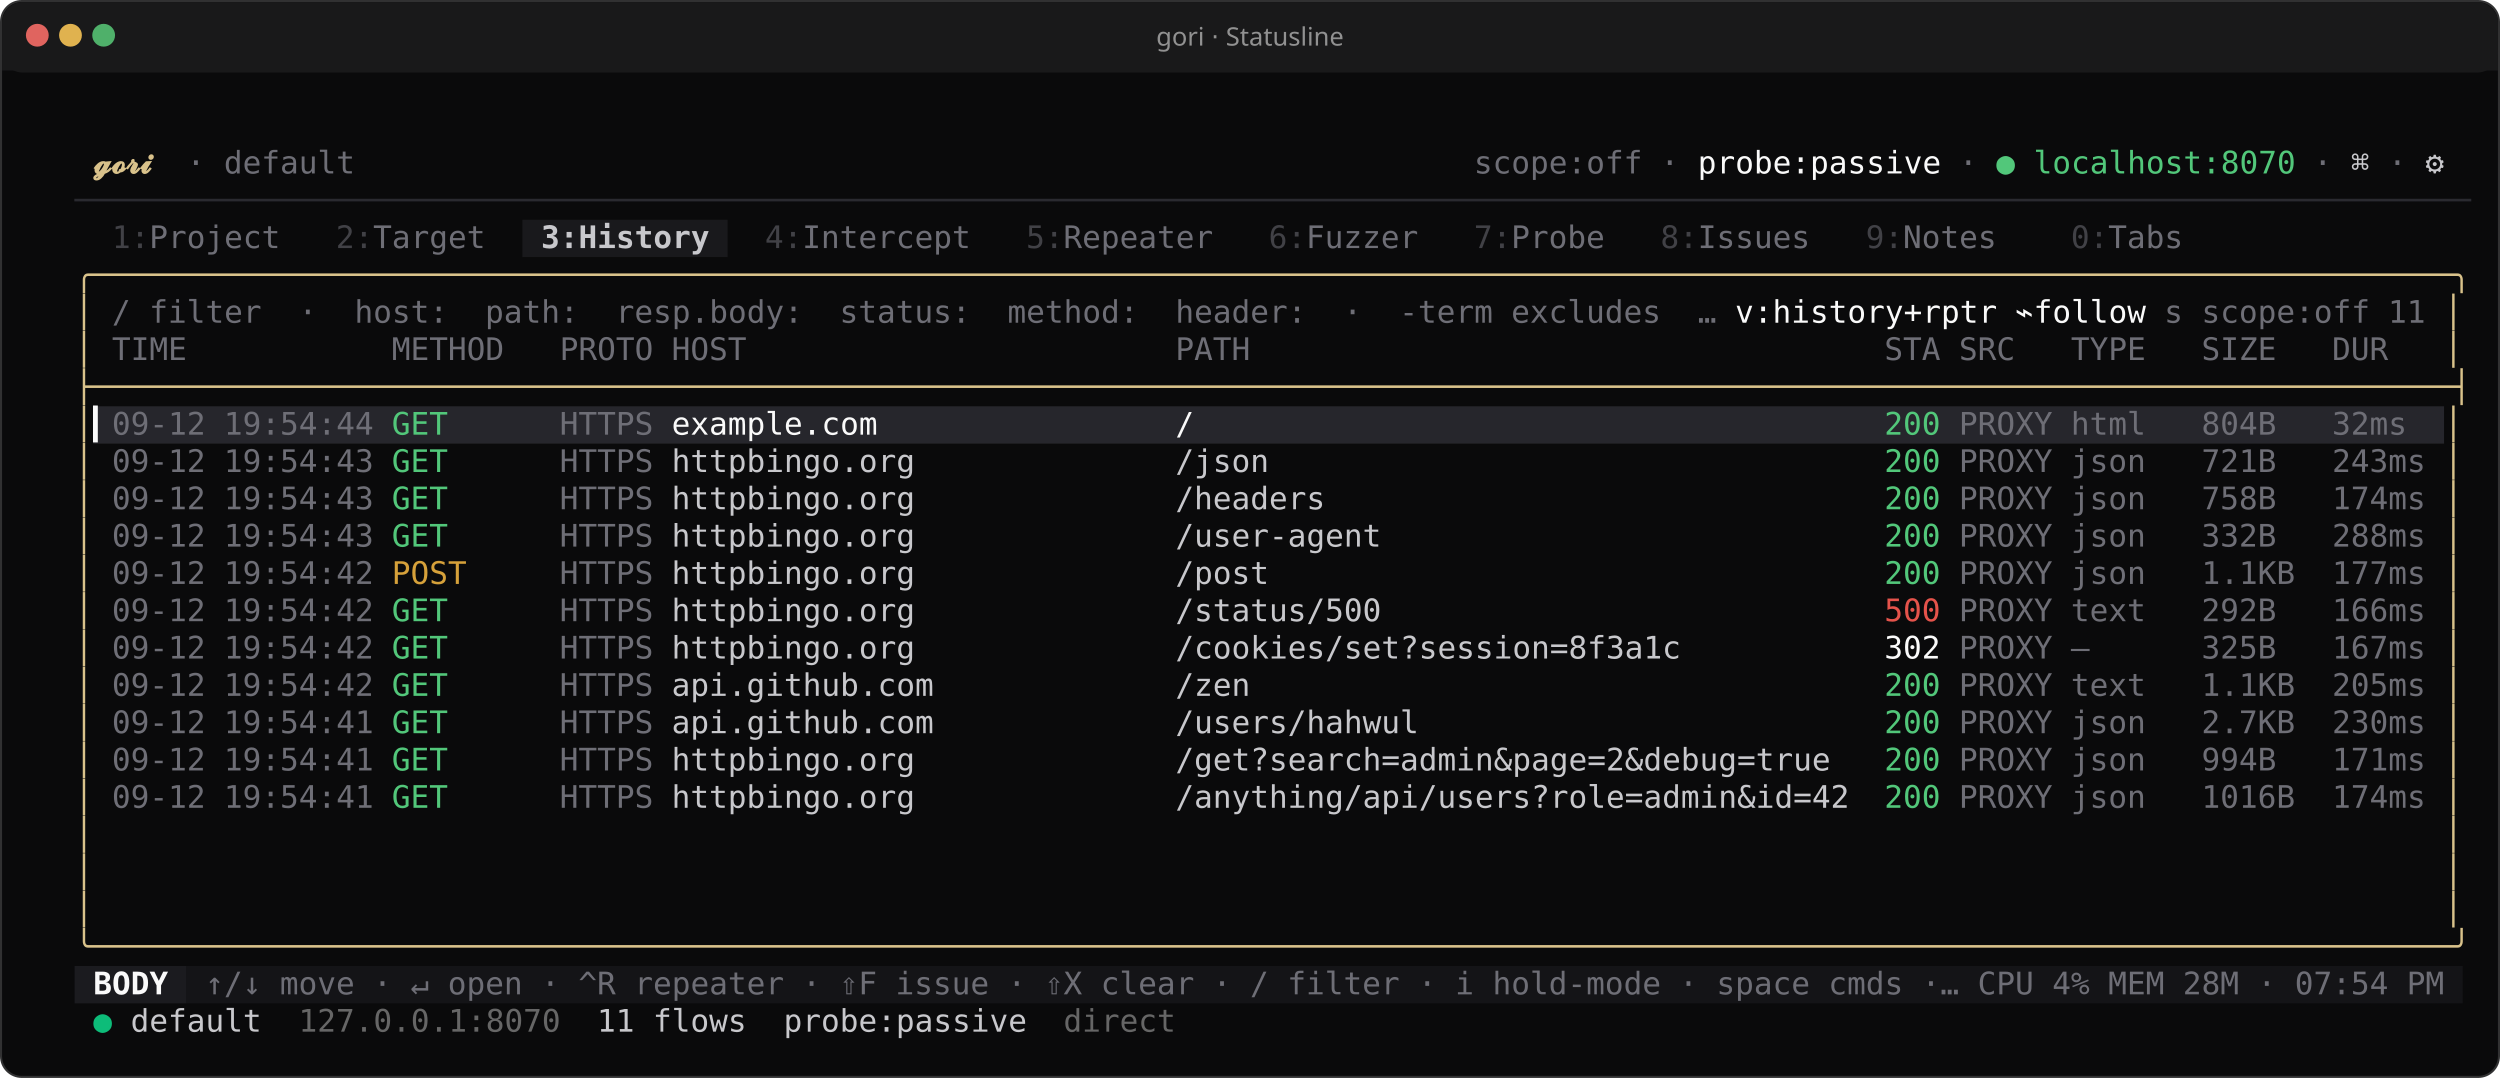
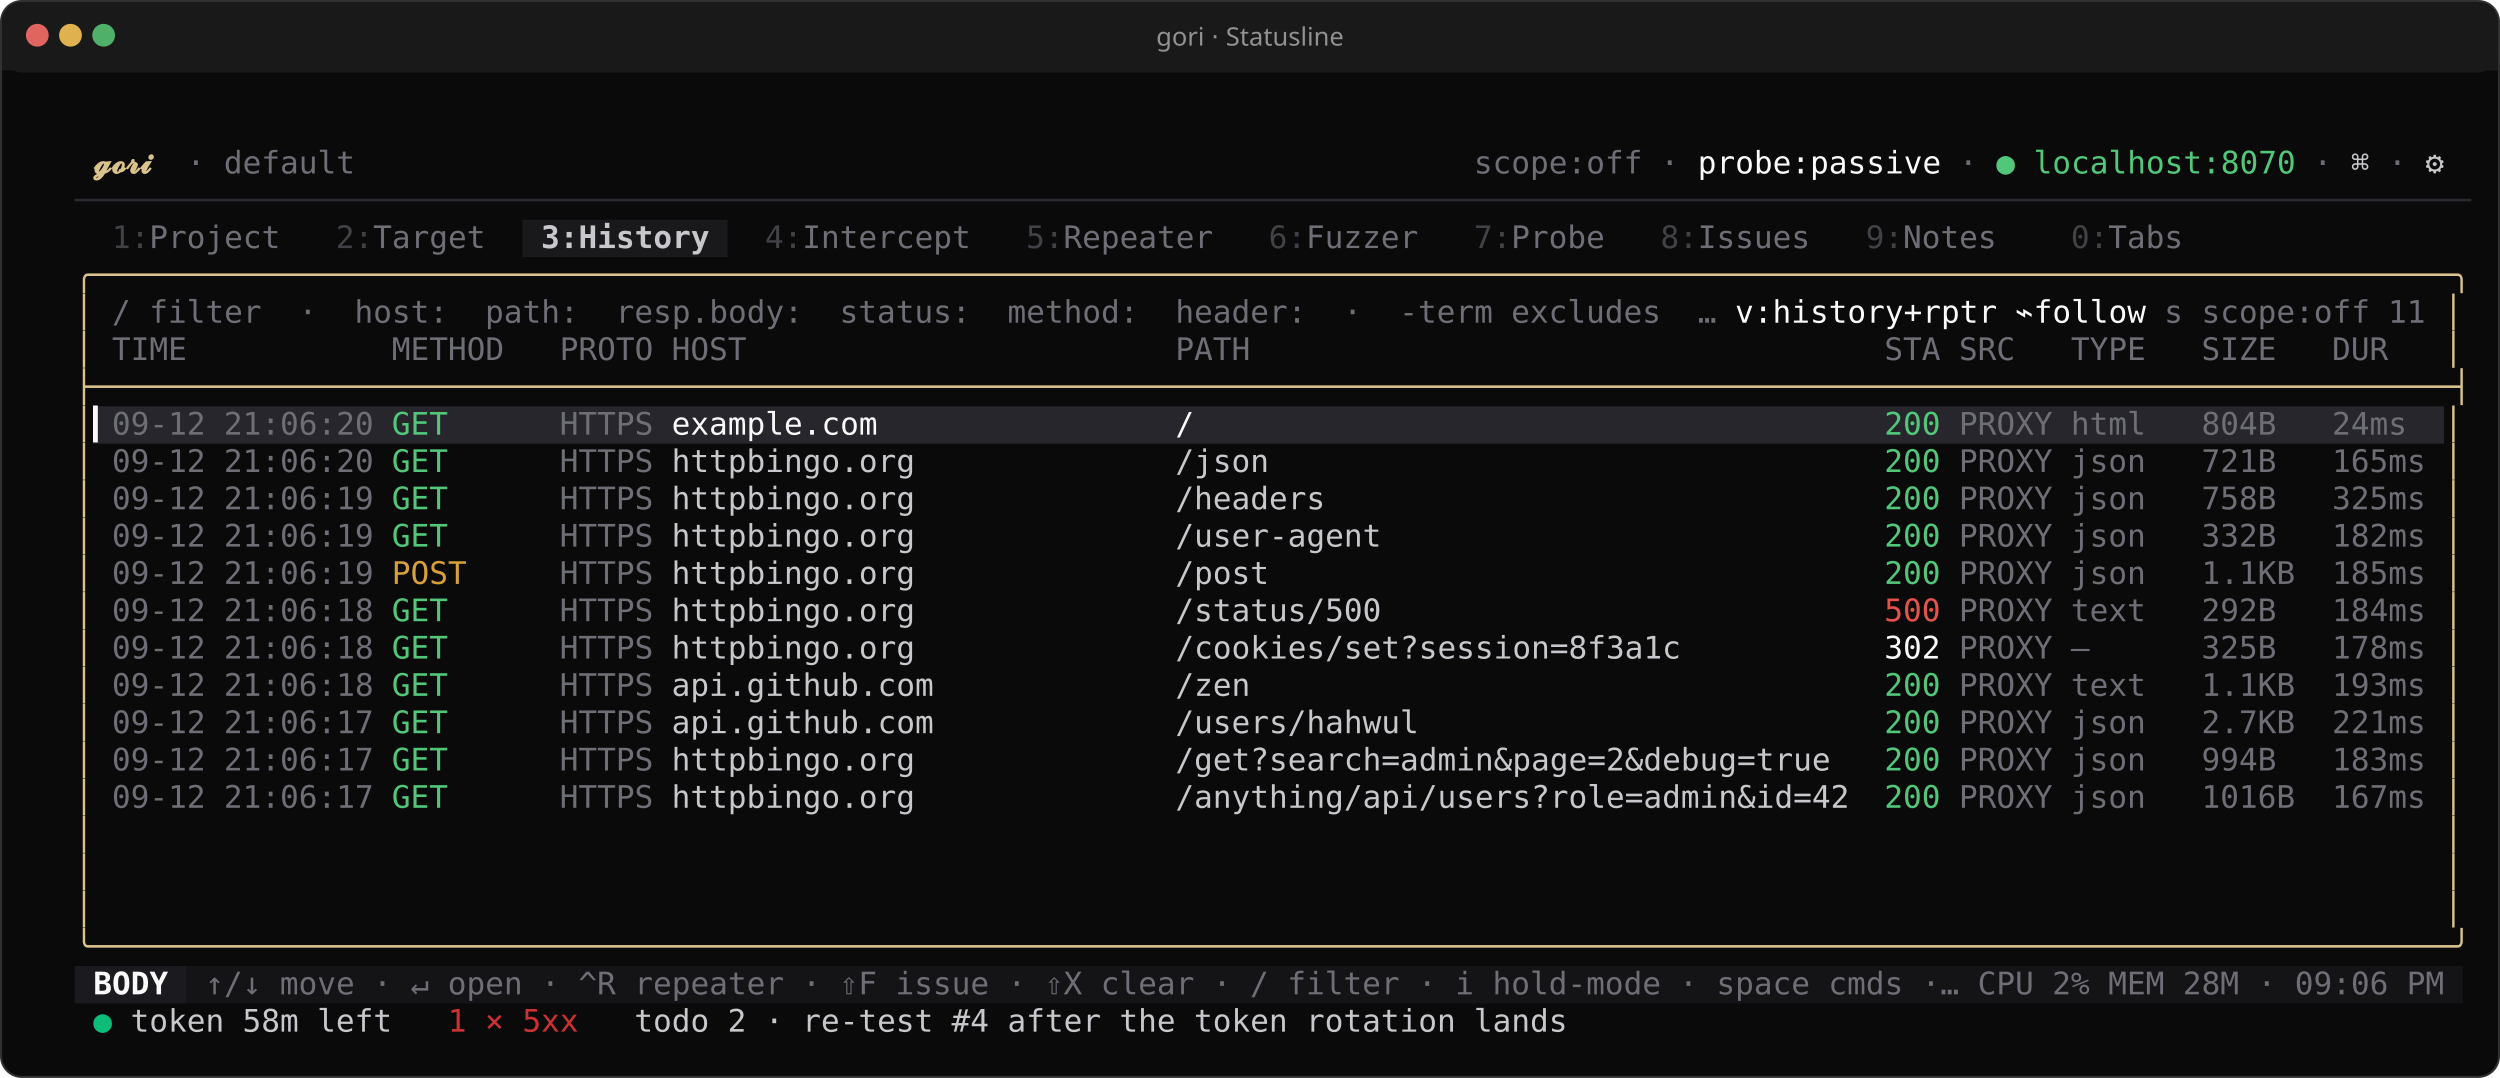
<svg xmlns="http://www.w3.org/2000/svg" width="1206" height="520" viewBox="0 0 1206.0 520.0" font-family="ui-monospace,'SF Mono','JetBrains Mono',Menlo,Consolas,monospace" font-size="15.0px" role="img" aria-label="gori · Statusline">
  <rect x="0.5" y="0.5" width="1205.0" height="519.0" rx="10" ry="10" fill="#0a0a0b" stroke="#313132" stroke-width="1" />
  <rect x="1" y="1" width="1204.0" height="34.0" rx="10" ry="10" fill="#19191a" />
  <rect x="1" y="24.0" width="1204.0" height="10" fill="#19191a" />
  <circle cx="18.0" cy="17.0" r="5.5" fill="#e0645f" />
  <circle cx="34.0" cy="17.0" r="5.5" fill="#e0b24f" />
  <circle cx="50.0" cy="17.0" r="5.5" fill="#4fb06a" />
  <text x="603.0" y="22.0" text-anchor="middle" fill="#919191" font-family="'Apple Symbols','Segoe UI Symbol','Cambria Math','STIX Two Math','Noto Sans Math','DejaVu Sans',ui-monospace,'SF Mono','JetBrains Mono',Menlo,Consolas,monospace" font-size="12.3px">gori · Statusline</text>
  <rect x="252.00" y="106.00" width="99.00" height="18.00" fill="#19191c" />
  <rect x="45.00" y="196.00" width="1134.00" height="18.00" fill="#26262c" />
  <rect x="36.00" y="466.00" width="54.00" height="18.00" fill="#1b1b1f" />
  <rect x="90.00" y="466.00" width="1098.00" height="18.00" fill="#141417" />
  <text x="45.00" y="83.68" textLength="36.00" lengthAdjust="spacingAndGlyphs" fill="#d9c28b" font-weight="700" xml:space="preserve">𝓰𝓸𝓻𝓲</text>
  <text x="90.00" y="83.68" textLength="9.00" lengthAdjust="spacingAndGlyphs" fill="#6e6e76" xml:space="preserve">·</text>
  <text x="108.00" y="83.68" textLength="63.00" lengthAdjust="spacingAndGlyphs" fill="#6e6e76" xml:space="preserve">default</text>
  <text x="711.00" y="83.68" textLength="81.00" lengthAdjust="spacingAndGlyphs" fill="#6e6e76" xml:space="preserve">scope:off</text>
  <text x="801.00" y="83.68" textLength="9.00" lengthAdjust="spacingAndGlyphs" fill="#6e6e76" xml:space="preserve">·</text>
  <text x="819.00" y="83.68" textLength="117.00" lengthAdjust="spacingAndGlyphs" fill="#fafafa" xml:space="preserve">probe:passive</text>
  <text x="945.00" y="83.68" textLength="9.00" lengthAdjust="spacingAndGlyphs" fill="#6e6e76" xml:space="preserve">·</text>
  <text x="963.00" y="83.68" textLength="9.00" lengthAdjust="spacingAndGlyphs" fill="#52c77a" xml:space="preserve">●</text>
  <text x="981.00" y="83.68" textLength="126.00" lengthAdjust="spacingAndGlyphs" fill="#52c77a" xml:space="preserve">localhost:8070</text>
  <text x="1116.00" y="83.68" textLength="9.00" lengthAdjust="spacingAndGlyphs" fill="#6e6e76" xml:space="preserve">·</text>
  <text x="1134.00" y="83.68" textLength="9.00" lengthAdjust="spacingAndGlyphs" fill="#c8c8cc" xml:space="preserve">⌘</text>
  <text x="1152.00" y="83.68" textLength="9.00" lengthAdjust="spacingAndGlyphs" fill="#6e6e76" xml:space="preserve">·</text>
  <text x="1170.00" y="83.68" textLength="9.00" lengthAdjust="spacingAndGlyphs" fill="#c8c8cc" xml:space="preserve">⚙</text>
  <text x="36.00" y="101.68" textLength="1152.00" lengthAdjust="spacingAndGlyphs" fill="#2a2a30" xml:space="preserve">────────────────────────────────────────────────────────────────────────────────────────────────────────────────────────────────</text>
  <text x="54.00" y="119.68" textLength="18.00" lengthAdjust="spacingAndGlyphs" fill="#414146" xml:space="preserve">1:</text>
  <text x="72.00" y="119.68" textLength="63.00" lengthAdjust="spacingAndGlyphs" fill="#6e6e76" xml:space="preserve">Project</text>
  <text x="162.00" y="119.68" textLength="18.00" lengthAdjust="spacingAndGlyphs" fill="#414146" xml:space="preserve">2:</text>
  <text x="180.00" y="119.68" textLength="54.00" lengthAdjust="spacingAndGlyphs" fill="#6e6e76" xml:space="preserve">Target</text>
  <text x="261.00" y="119.68" textLength="81.00" lengthAdjust="spacingAndGlyphs" fill="#c8c8cc" font-weight="700" xml:space="preserve">3:History</text>
  <text x="369.00" y="119.68" textLength="18.00" lengthAdjust="spacingAndGlyphs" fill="#414146" xml:space="preserve">4:</text>
  <text x="387.00" y="119.68" textLength="81.00" lengthAdjust="spacingAndGlyphs" fill="#6e6e76" xml:space="preserve">Intercept</text>
  <text x="495.00" y="119.68" textLength="18.00" lengthAdjust="spacingAndGlyphs" fill="#414146" xml:space="preserve">5:</text>
  <text x="513.00" y="119.68" textLength="72.00" lengthAdjust="spacingAndGlyphs" fill="#6e6e76" xml:space="preserve">Repeater</text>
  <text x="612.00" y="119.68" textLength="18.00" lengthAdjust="spacingAndGlyphs" fill="#414146" xml:space="preserve">6:</text>
  <text x="630.00" y="119.68" textLength="54.00" lengthAdjust="spacingAndGlyphs" fill="#6e6e76" xml:space="preserve">Fuzzer</text>
  <text x="711.00" y="119.68" textLength="18.00" lengthAdjust="spacingAndGlyphs" fill="#414146" xml:space="preserve">7:</text>
  <text x="729.00" y="119.68" textLength="45.00" lengthAdjust="spacingAndGlyphs" fill="#6e6e76" xml:space="preserve">Probe</text>
  <text x="801.00" y="119.68" textLength="18.00" lengthAdjust="spacingAndGlyphs" fill="#414146" xml:space="preserve">8:</text>
  <text x="819.00" y="119.68" textLength="54.00" lengthAdjust="spacingAndGlyphs" fill="#6e6e76" xml:space="preserve">Issues</text>
  <text x="900.00" y="119.68" textLength="18.00" lengthAdjust="spacingAndGlyphs" fill="#414146" xml:space="preserve">9:</text>
  <text x="918.00" y="119.68" textLength="45.00" lengthAdjust="spacingAndGlyphs" fill="#6e6e76" xml:space="preserve">Notes</text>
  <text x="999.00" y="119.68" textLength="18.00" lengthAdjust="spacingAndGlyphs" fill="#414146" xml:space="preserve">0:</text>
  <text x="1017.00" y="119.68" textLength="36.00" lengthAdjust="spacingAndGlyphs" fill="#6e6e76" xml:space="preserve">Tabs</text>
  <text x="36.00" y="137.68" textLength="1152.00" lengthAdjust="spacingAndGlyphs" fill="#d9c28b" xml:space="preserve">╭──────────────────────────────────────────────────────────────────────────────────────────────────────────────────────────────╮</text>
  <text x="36.00" y="155.68" textLength="9.00" lengthAdjust="spacingAndGlyphs" fill="#d9c28b" xml:space="preserve">│</text>
  <text x="54.00" y="155.68" textLength="9.00" lengthAdjust="spacingAndGlyphs" fill="#6e6e76" xml:space="preserve">/</text>
  <text x="72.00" y="155.68" textLength="54.00" lengthAdjust="spacingAndGlyphs" fill="#6e6e76" xml:space="preserve">filter</text>
  <text x="144.00" y="155.68" textLength="9.00" lengthAdjust="spacingAndGlyphs" fill="#6e6e76" xml:space="preserve">·</text>
  <text x="171.00" y="155.68" textLength="45.00" lengthAdjust="spacingAndGlyphs" fill="#6e6e76" xml:space="preserve">host:</text>
  <text x="234.00" y="155.68" textLength="45.00" lengthAdjust="spacingAndGlyphs" fill="#6e6e76" xml:space="preserve">path:</text>
  <text x="297.00" y="155.68" textLength="90.00" lengthAdjust="spacingAndGlyphs" fill="#6e6e76" xml:space="preserve">resp.body:</text>
  <text x="405.00" y="155.68" textLength="63.00" lengthAdjust="spacingAndGlyphs" fill="#6e6e76" xml:space="preserve">status:</text>
  <text x="486.00" y="155.68" textLength="63.00" lengthAdjust="spacingAndGlyphs" fill="#6e6e76" xml:space="preserve">method:</text>
  <text x="567.00" y="155.68" textLength="63.00" lengthAdjust="spacingAndGlyphs" fill="#6e6e76" xml:space="preserve">header:</text>
  <text x="648.00" y="155.68" textLength="9.00" lengthAdjust="spacingAndGlyphs" fill="#6e6e76" xml:space="preserve">·</text>
  <text x="675.00" y="155.68" textLength="45.00" lengthAdjust="spacingAndGlyphs" fill="#6e6e76" xml:space="preserve">-term</text>
  <text x="729.00" y="155.68" textLength="72.00" lengthAdjust="spacingAndGlyphs" fill="#6e6e76" xml:space="preserve">excludes</text>
  <text x="819.00" y="155.68" textLength="9.00" lengthAdjust="spacingAndGlyphs" fill="#6e6e76" xml:space="preserve">…</text>
  <text x="837.00" y="155.68" textLength="126.00" lengthAdjust="spacingAndGlyphs" fill="#fafafa" xml:space="preserve">v:history+rptr</text>
  <text x="972.00" y="155.68" textLength="63.00" lengthAdjust="spacingAndGlyphs" fill="#fafafa" xml:space="preserve">⌁follow</text>
  <text x="1044.00" y="155.68" textLength="9.00" lengthAdjust="spacingAndGlyphs" fill="#6e6e76" xml:space="preserve">s</text>
  <text x="1062.00" y="155.68" textLength="81.00" lengthAdjust="spacingAndGlyphs" fill="#6e6e76" xml:space="preserve">scope:off</text>
  <text x="1152.00" y="155.68" textLength="18.00" lengthAdjust="spacingAndGlyphs" fill="#6e6e76" xml:space="preserve">11</text>
  <text x="1179.00" y="155.68" textLength="9.00" lengthAdjust="spacingAndGlyphs" fill="#d9c28b" xml:space="preserve">│</text>
  <text x="36.00" y="173.68" textLength="9.00" lengthAdjust="spacingAndGlyphs" fill="#d9c28b" xml:space="preserve">│</text>
  <text x="54.00" y="173.68" textLength="36.00" lengthAdjust="spacingAndGlyphs" fill="#6e6e76" xml:space="preserve">TIME</text>
  <text x="189.00" y="173.68" textLength="54.00" lengthAdjust="spacingAndGlyphs" fill="#6e6e76" xml:space="preserve">METHOD</text>
  <text x="270.00" y="173.68" textLength="45.00" lengthAdjust="spacingAndGlyphs" fill="#6e6e76" xml:space="preserve">PROTO</text>
  <text x="324.00" y="173.68" textLength="36.00" lengthAdjust="spacingAndGlyphs" fill="#6e6e76" xml:space="preserve">HOST</text>
  <text x="567.00" y="173.68" textLength="36.00" lengthAdjust="spacingAndGlyphs" fill="#6e6e76" xml:space="preserve">PATH</text>
  <text x="909.00" y="173.68" textLength="27.00" lengthAdjust="spacingAndGlyphs" fill="#6e6e76" xml:space="preserve">STA</text>
  <text x="945.00" y="173.68" textLength="27.00" lengthAdjust="spacingAndGlyphs" fill="#6e6e76" xml:space="preserve">SRC</text>
  <text x="999.00" y="173.68" textLength="36.00" lengthAdjust="spacingAndGlyphs" fill="#6e6e76" xml:space="preserve">TYPE</text>
  <text x="1062.00" y="173.68" textLength="36.00" lengthAdjust="spacingAndGlyphs" fill="#6e6e76" xml:space="preserve">SIZE</text>
  <text x="1125.00" y="173.68" textLength="27.00" lengthAdjust="spacingAndGlyphs" fill="#6e6e76" xml:space="preserve">DUR</text>
  <text x="1179.00" y="173.68" textLength="9.00" lengthAdjust="spacingAndGlyphs" fill="#d9c28b" xml:space="preserve">│</text>
  <text x="36.00" y="191.68" textLength="1152.00" lengthAdjust="spacingAndGlyphs" fill="#d9c28b" xml:space="preserve">├──────────────────────────────────────────────────────────────────────────────────────────────────────────────────────────────┤</text>
  <text x="36.00" y="209.68" textLength="9.00" lengthAdjust="spacingAndGlyphs" fill="#d9c28b" xml:space="preserve">│</text>
  <text x="45.00" y="209.68" textLength="9.00" lengthAdjust="spacingAndGlyphs" fill="#fafafa" xml:space="preserve">▎</text>
  <text x="54.00" y="209.68" textLength="45.00" lengthAdjust="spacingAndGlyphs" fill="#6e6e76" xml:space="preserve">09-12</text>
-   <text x="108.00" y="209.68" textLength="72.00" lengthAdjust="spacingAndGlyphs" fill="#6e6e76" xml:space="preserve">19:54:44</text>
+   <text x="108.00" y="209.68" textLength="72.00" lengthAdjust="spacingAndGlyphs" fill="#6e6e76" xml:space="preserve">21:06:20</text>
  <text x="189.00" y="209.68" textLength="27.00" lengthAdjust="spacingAndGlyphs" fill="#52c77a" xml:space="preserve">GET</text>
  <text x="270.00" y="209.68" textLength="45.00" lengthAdjust="spacingAndGlyphs" fill="#6e6e76" xml:space="preserve">HTTPS</text>
  <text x="324.00" y="209.68" textLength="99.00" lengthAdjust="spacingAndGlyphs" fill="#fafafa" xml:space="preserve">example.com</text>
  <text x="567.00" y="209.68" textLength="9.00" lengthAdjust="spacingAndGlyphs" fill="#fafafa" xml:space="preserve">/</text>
  <text x="909.00" y="209.68" textLength="27.00" lengthAdjust="spacingAndGlyphs" fill="#52c77a" xml:space="preserve">200</text>
  <text x="945.00" y="209.68" textLength="45.00" lengthAdjust="spacingAndGlyphs" fill="#6e6e76" xml:space="preserve">PROXY</text>
  <text x="999.00" y="209.68" textLength="36.00" lengthAdjust="spacingAndGlyphs" fill="#6e6e76" xml:space="preserve">html</text>
  <text x="1062.00" y="209.68" textLength="36.00" lengthAdjust="spacingAndGlyphs" fill="#6e6e76" xml:space="preserve">804B</text>
-   <text x="1125.00" y="209.68" textLength="36.00" lengthAdjust="spacingAndGlyphs" fill="#6e6e76" xml:space="preserve">32ms</text>
+   <text x="1125.00" y="209.68" textLength="36.00" lengthAdjust="spacingAndGlyphs" fill="#6e6e76" xml:space="preserve">24ms</text>
  <text x="1179.00" y="209.68" textLength="9.00" lengthAdjust="spacingAndGlyphs" fill="#d9c28b" xml:space="preserve">│</text>
  <text x="36.00" y="227.68" textLength="9.00" lengthAdjust="spacingAndGlyphs" fill="#d9c28b" xml:space="preserve">│</text>
  <text x="54.00" y="227.68" textLength="45.00" lengthAdjust="spacingAndGlyphs" fill="#6e6e76" xml:space="preserve">09-12</text>
-   <text x="108.00" y="227.68" textLength="72.00" lengthAdjust="spacingAndGlyphs" fill="#6e6e76" xml:space="preserve">19:54:43</text>
+   <text x="108.00" y="227.68" textLength="72.00" lengthAdjust="spacingAndGlyphs" fill="#6e6e76" xml:space="preserve">21:06:20</text>
  <text x="189.00" y="227.68" textLength="27.00" lengthAdjust="spacingAndGlyphs" fill="#52c77a" xml:space="preserve">GET</text>
  <text x="270.00" y="227.68" textLength="45.00" lengthAdjust="spacingAndGlyphs" fill="#6e6e76" xml:space="preserve">HTTPS</text>
  <text x="324.00" y="227.68" textLength="117.00" lengthAdjust="spacingAndGlyphs" fill="#c8c8cc" xml:space="preserve">httpbingo.org</text>
  <text x="567.00" y="227.68" textLength="45.00" lengthAdjust="spacingAndGlyphs" fill="#c8c8cc" xml:space="preserve">/json</text>
  <text x="909.00" y="227.68" textLength="27.00" lengthAdjust="spacingAndGlyphs" fill="#52c77a" xml:space="preserve">200</text>
  <text x="945.00" y="227.68" textLength="45.00" lengthAdjust="spacingAndGlyphs" fill="#6e6e76" xml:space="preserve">PROXY</text>
  <text x="999.00" y="227.68" textLength="36.00" lengthAdjust="spacingAndGlyphs" fill="#6e6e76" xml:space="preserve">json</text>
  <text x="1062.00" y="227.68" textLength="36.00" lengthAdjust="spacingAndGlyphs" fill="#6e6e76" xml:space="preserve">721B</text>
-   <text x="1125.00" y="227.68" textLength="45.00" lengthAdjust="spacingAndGlyphs" fill="#6e6e76" xml:space="preserve">243ms</text>
+   <text x="1125.00" y="227.68" textLength="45.00" lengthAdjust="spacingAndGlyphs" fill="#6e6e76" xml:space="preserve">165ms</text>
  <text x="1179.00" y="227.68" textLength="9.00" lengthAdjust="spacingAndGlyphs" fill="#d9c28b" xml:space="preserve">│</text>
  <text x="36.00" y="245.68" textLength="9.00" lengthAdjust="spacingAndGlyphs" fill="#d9c28b" xml:space="preserve">│</text>
  <text x="54.00" y="245.68" textLength="45.00" lengthAdjust="spacingAndGlyphs" fill="#6e6e76" xml:space="preserve">09-12</text>
-   <text x="108.00" y="245.68" textLength="72.00" lengthAdjust="spacingAndGlyphs" fill="#6e6e76" xml:space="preserve">19:54:43</text>
+   <text x="108.00" y="245.68" textLength="72.00" lengthAdjust="spacingAndGlyphs" fill="#6e6e76" xml:space="preserve">21:06:19</text>
  <text x="189.00" y="245.68" textLength="27.00" lengthAdjust="spacingAndGlyphs" fill="#52c77a" xml:space="preserve">GET</text>
  <text x="270.00" y="245.68" textLength="45.00" lengthAdjust="spacingAndGlyphs" fill="#6e6e76" xml:space="preserve">HTTPS</text>
  <text x="324.00" y="245.68" textLength="117.00" lengthAdjust="spacingAndGlyphs" fill="#c8c8cc" xml:space="preserve">httpbingo.org</text>
  <text x="567.00" y="245.68" textLength="72.00" lengthAdjust="spacingAndGlyphs" fill="#c8c8cc" xml:space="preserve">/headers</text>
  <text x="909.00" y="245.68" textLength="27.00" lengthAdjust="spacingAndGlyphs" fill="#52c77a" xml:space="preserve">200</text>
  <text x="945.00" y="245.68" textLength="45.00" lengthAdjust="spacingAndGlyphs" fill="#6e6e76" xml:space="preserve">PROXY</text>
  <text x="999.00" y="245.68" textLength="36.00" lengthAdjust="spacingAndGlyphs" fill="#6e6e76" xml:space="preserve">json</text>
  <text x="1062.00" y="245.68" textLength="36.00" lengthAdjust="spacingAndGlyphs" fill="#6e6e76" xml:space="preserve">758B</text>
-   <text x="1125.00" y="245.68" textLength="45.00" lengthAdjust="spacingAndGlyphs" fill="#6e6e76" xml:space="preserve">174ms</text>
+   <text x="1125.00" y="245.68" textLength="45.00" lengthAdjust="spacingAndGlyphs" fill="#6e6e76" xml:space="preserve">325ms</text>
  <text x="1179.00" y="245.68" textLength="9.00" lengthAdjust="spacingAndGlyphs" fill="#d9c28b" xml:space="preserve">│</text>
  <text x="36.00" y="263.68" textLength="9.00" lengthAdjust="spacingAndGlyphs" fill="#d9c28b" xml:space="preserve">│</text>
  <text x="54.00" y="263.68" textLength="45.00" lengthAdjust="spacingAndGlyphs" fill="#6e6e76" xml:space="preserve">09-12</text>
-   <text x="108.00" y="263.68" textLength="72.00" lengthAdjust="spacingAndGlyphs" fill="#6e6e76" xml:space="preserve">19:54:43</text>
+   <text x="108.00" y="263.68" textLength="72.00" lengthAdjust="spacingAndGlyphs" fill="#6e6e76" xml:space="preserve">21:06:19</text>
  <text x="189.00" y="263.68" textLength="27.00" lengthAdjust="spacingAndGlyphs" fill="#52c77a" xml:space="preserve">GET</text>
  <text x="270.00" y="263.68" textLength="45.00" lengthAdjust="spacingAndGlyphs" fill="#6e6e76" xml:space="preserve">HTTPS</text>
  <text x="324.00" y="263.68" textLength="117.00" lengthAdjust="spacingAndGlyphs" fill="#c8c8cc" xml:space="preserve">httpbingo.org</text>
  <text x="567.00" y="263.68" textLength="99.00" lengthAdjust="spacingAndGlyphs" fill="#c8c8cc" xml:space="preserve">/user-agent</text>
  <text x="909.00" y="263.68" textLength="27.00" lengthAdjust="spacingAndGlyphs" fill="#52c77a" xml:space="preserve">200</text>
  <text x="945.00" y="263.68" textLength="45.00" lengthAdjust="spacingAndGlyphs" fill="#6e6e76" xml:space="preserve">PROXY</text>
  <text x="999.00" y="263.68" textLength="36.00" lengthAdjust="spacingAndGlyphs" fill="#6e6e76" xml:space="preserve">json</text>
  <text x="1062.00" y="263.68" textLength="36.00" lengthAdjust="spacingAndGlyphs" fill="#6e6e76" xml:space="preserve">332B</text>
-   <text x="1125.00" y="263.68" textLength="45.00" lengthAdjust="spacingAndGlyphs" fill="#6e6e76" xml:space="preserve">288ms</text>
+   <text x="1125.00" y="263.68" textLength="45.00" lengthAdjust="spacingAndGlyphs" fill="#6e6e76" xml:space="preserve">182ms</text>
  <text x="1179.00" y="263.68" textLength="9.00" lengthAdjust="spacingAndGlyphs" fill="#d9c28b" xml:space="preserve">│</text>
  <text x="36.00" y="281.68" textLength="9.00" lengthAdjust="spacingAndGlyphs" fill="#d9c28b" xml:space="preserve">│</text>
  <text x="54.00" y="281.68" textLength="45.00" lengthAdjust="spacingAndGlyphs" fill="#6e6e76" xml:space="preserve">09-12</text>
-   <text x="108.00" y="281.68" textLength="72.00" lengthAdjust="spacingAndGlyphs" fill="#6e6e76" xml:space="preserve">19:54:42</text>
+   <text x="108.00" y="281.68" textLength="72.00" lengthAdjust="spacingAndGlyphs" fill="#6e6e76" xml:space="preserve">21:06:19</text>
  <text x="189.00" y="281.68" textLength="36.00" lengthAdjust="spacingAndGlyphs" fill="#d6a13a" xml:space="preserve">POST</text>
  <text x="270.00" y="281.68" textLength="45.00" lengthAdjust="spacingAndGlyphs" fill="#6e6e76" xml:space="preserve">HTTPS</text>
  <text x="324.00" y="281.68" textLength="117.00" lengthAdjust="spacingAndGlyphs" fill="#c8c8cc" xml:space="preserve">httpbingo.org</text>
  <text x="567.00" y="281.68" textLength="45.00" lengthAdjust="spacingAndGlyphs" fill="#c8c8cc" xml:space="preserve">/post</text>
  <text x="909.00" y="281.68" textLength="27.00" lengthAdjust="spacingAndGlyphs" fill="#52c77a" xml:space="preserve">200</text>
  <text x="945.00" y="281.68" textLength="45.00" lengthAdjust="spacingAndGlyphs" fill="#6e6e76" xml:space="preserve">PROXY</text>
  <text x="999.00" y="281.68" textLength="36.00" lengthAdjust="spacingAndGlyphs" fill="#6e6e76" xml:space="preserve">json</text>
  <text x="1062.00" y="281.68" textLength="45.00" lengthAdjust="spacingAndGlyphs" fill="#6e6e76" xml:space="preserve">1.1KB</text>
-   <text x="1125.00" y="281.68" textLength="45.00" lengthAdjust="spacingAndGlyphs" fill="#6e6e76" xml:space="preserve">177ms</text>
+   <text x="1125.00" y="281.68" textLength="45.00" lengthAdjust="spacingAndGlyphs" fill="#6e6e76" xml:space="preserve">185ms</text>
  <text x="1179.00" y="281.68" textLength="9.00" lengthAdjust="spacingAndGlyphs" fill="#d9c28b" xml:space="preserve">│</text>
  <text x="36.00" y="299.68" textLength="9.00" lengthAdjust="spacingAndGlyphs" fill="#d9c28b" xml:space="preserve">│</text>
  <text x="54.00" y="299.68" textLength="45.00" lengthAdjust="spacingAndGlyphs" fill="#6e6e76" xml:space="preserve">09-12</text>
-   <text x="108.00" y="299.68" textLength="72.00" lengthAdjust="spacingAndGlyphs" fill="#6e6e76" xml:space="preserve">19:54:42</text>
+   <text x="108.00" y="299.68" textLength="72.00" lengthAdjust="spacingAndGlyphs" fill="#6e6e76" xml:space="preserve">21:06:18</text>
  <text x="189.00" y="299.68" textLength="27.00" lengthAdjust="spacingAndGlyphs" fill="#52c77a" xml:space="preserve">GET</text>
  <text x="270.00" y="299.68" textLength="45.00" lengthAdjust="spacingAndGlyphs" fill="#6e6e76" xml:space="preserve">HTTPS</text>
  <text x="324.00" y="299.68" textLength="117.00" lengthAdjust="spacingAndGlyphs" fill="#c8c8cc" xml:space="preserve">httpbingo.org</text>
  <text x="567.00" y="299.68" textLength="99.00" lengthAdjust="spacingAndGlyphs" fill="#c8c8cc" xml:space="preserve">/status/500</text>
  <text x="909.00" y="299.68" textLength="27.00" lengthAdjust="spacingAndGlyphs" fill="#e5534b" xml:space="preserve">500</text>
  <text x="945.00" y="299.68" textLength="45.00" lengthAdjust="spacingAndGlyphs" fill="#6e6e76" xml:space="preserve">PROXY</text>
  <text x="999.00" y="299.68" textLength="36.00" lengthAdjust="spacingAndGlyphs" fill="#6e6e76" xml:space="preserve">text</text>
  <text x="1062.00" y="299.68" textLength="36.00" lengthAdjust="spacingAndGlyphs" fill="#6e6e76" xml:space="preserve">292B</text>
-   <text x="1125.00" y="299.68" textLength="45.00" lengthAdjust="spacingAndGlyphs" fill="#6e6e76" xml:space="preserve">166ms</text>
+   <text x="1125.00" y="299.68" textLength="45.00" lengthAdjust="spacingAndGlyphs" fill="#6e6e76" xml:space="preserve">184ms</text>
  <text x="1179.00" y="299.68" textLength="9.00" lengthAdjust="spacingAndGlyphs" fill="#d9c28b" xml:space="preserve">│</text>
  <text x="36.00" y="317.68" textLength="9.00" lengthAdjust="spacingAndGlyphs" fill="#d9c28b" xml:space="preserve">│</text>
  <text x="54.00" y="317.68" textLength="45.00" lengthAdjust="spacingAndGlyphs" fill="#6e6e76" xml:space="preserve">09-12</text>
-   <text x="108.00" y="317.68" textLength="72.00" lengthAdjust="spacingAndGlyphs" fill="#6e6e76" xml:space="preserve">19:54:42</text>
+   <text x="108.00" y="317.68" textLength="72.00" lengthAdjust="spacingAndGlyphs" fill="#6e6e76" xml:space="preserve">21:06:18</text>
  <text x="189.00" y="317.68" textLength="27.00" lengthAdjust="spacingAndGlyphs" fill="#52c77a" xml:space="preserve">GET</text>
  <text x="270.00" y="317.68" textLength="45.00" lengthAdjust="spacingAndGlyphs" fill="#6e6e76" xml:space="preserve">HTTPS</text>
  <text x="324.00" y="317.68" textLength="117.00" lengthAdjust="spacingAndGlyphs" fill="#c8c8cc" xml:space="preserve">httpbingo.org</text>
  <text x="567.00" y="317.68" textLength="243.00" lengthAdjust="spacingAndGlyphs" fill="#c8c8cc" xml:space="preserve">/cookies/set?session=8f3a1c</text>
  <text x="909.00" y="317.68" textLength="27.00" lengthAdjust="spacingAndGlyphs" fill="#fafafa" xml:space="preserve">302</text>
  <text x="945.00" y="317.68" textLength="45.00" lengthAdjust="spacingAndGlyphs" fill="#6e6e76" xml:space="preserve">PROXY</text>
  <text x="999.00" y="317.68" textLength="9.00" lengthAdjust="spacingAndGlyphs" fill="#6e6e76" xml:space="preserve">—</text>
  <text x="1062.00" y="317.68" textLength="36.00" lengthAdjust="spacingAndGlyphs" fill="#6e6e76" xml:space="preserve">325B</text>
-   <text x="1125.00" y="317.68" textLength="45.00" lengthAdjust="spacingAndGlyphs" fill="#6e6e76" xml:space="preserve">167ms</text>
+   <text x="1125.00" y="317.68" textLength="45.00" lengthAdjust="spacingAndGlyphs" fill="#6e6e76" xml:space="preserve">178ms</text>
  <text x="1179.00" y="317.68" textLength="9.00" lengthAdjust="spacingAndGlyphs" fill="#d9c28b" xml:space="preserve">│</text>
  <text x="36.00" y="335.68" textLength="9.00" lengthAdjust="spacingAndGlyphs" fill="#d9c28b" xml:space="preserve">│</text>
  <text x="54.00" y="335.68" textLength="45.00" lengthAdjust="spacingAndGlyphs" fill="#6e6e76" xml:space="preserve">09-12</text>
-   <text x="108.00" y="335.68" textLength="72.00" lengthAdjust="spacingAndGlyphs" fill="#6e6e76" xml:space="preserve">19:54:42</text>
+   <text x="108.00" y="335.68" textLength="72.00" lengthAdjust="spacingAndGlyphs" fill="#6e6e76" xml:space="preserve">21:06:18</text>
  <text x="189.00" y="335.68" textLength="27.00" lengthAdjust="spacingAndGlyphs" fill="#52c77a" xml:space="preserve">GET</text>
  <text x="270.00" y="335.68" textLength="45.00" lengthAdjust="spacingAndGlyphs" fill="#6e6e76" xml:space="preserve">HTTPS</text>
  <text x="324.00" y="335.68" textLength="126.00" lengthAdjust="spacingAndGlyphs" fill="#c8c8cc" xml:space="preserve">api.github.com</text>
  <text x="567.00" y="335.68" textLength="36.00" lengthAdjust="spacingAndGlyphs" fill="#c8c8cc" xml:space="preserve">/zen</text>
  <text x="909.00" y="335.68" textLength="27.00" lengthAdjust="spacingAndGlyphs" fill="#52c77a" xml:space="preserve">200</text>
  <text x="945.00" y="335.68" textLength="45.00" lengthAdjust="spacingAndGlyphs" fill="#6e6e76" xml:space="preserve">PROXY</text>
  <text x="999.00" y="335.68" textLength="36.00" lengthAdjust="spacingAndGlyphs" fill="#6e6e76" xml:space="preserve">text</text>
  <text x="1062.00" y="335.68" textLength="45.00" lengthAdjust="spacingAndGlyphs" fill="#6e6e76" xml:space="preserve">1.1KB</text>
-   <text x="1125.00" y="335.68" textLength="45.00" lengthAdjust="spacingAndGlyphs" fill="#6e6e76" xml:space="preserve">205ms</text>
+   <text x="1125.00" y="335.68" textLength="45.00" lengthAdjust="spacingAndGlyphs" fill="#6e6e76" xml:space="preserve">193ms</text>
  <text x="1179.00" y="335.68" textLength="9.00" lengthAdjust="spacingAndGlyphs" fill="#d9c28b" xml:space="preserve">│</text>
  <text x="36.00" y="353.68" textLength="9.00" lengthAdjust="spacingAndGlyphs" fill="#d9c28b" xml:space="preserve">│</text>
  <text x="54.00" y="353.68" textLength="45.00" lengthAdjust="spacingAndGlyphs" fill="#6e6e76" xml:space="preserve">09-12</text>
-   <text x="108.00" y="353.68" textLength="72.00" lengthAdjust="spacingAndGlyphs" fill="#6e6e76" xml:space="preserve">19:54:41</text>
+   <text x="108.00" y="353.68" textLength="72.00" lengthAdjust="spacingAndGlyphs" fill="#6e6e76" xml:space="preserve">21:06:17</text>
  <text x="189.00" y="353.68" textLength="27.00" lengthAdjust="spacingAndGlyphs" fill="#52c77a" xml:space="preserve">GET</text>
  <text x="270.00" y="353.68" textLength="45.00" lengthAdjust="spacingAndGlyphs" fill="#6e6e76" xml:space="preserve">HTTPS</text>
  <text x="324.00" y="353.68" textLength="126.00" lengthAdjust="spacingAndGlyphs" fill="#c8c8cc" xml:space="preserve">api.github.com</text>
  <text x="567.00" y="353.68" textLength="117.00" lengthAdjust="spacingAndGlyphs" fill="#c8c8cc" xml:space="preserve">/users/hahwul</text>
  <text x="909.00" y="353.68" textLength="27.00" lengthAdjust="spacingAndGlyphs" fill="#52c77a" xml:space="preserve">200</text>
  <text x="945.00" y="353.68" textLength="45.00" lengthAdjust="spacingAndGlyphs" fill="#6e6e76" xml:space="preserve">PROXY</text>
  <text x="999.00" y="353.68" textLength="36.00" lengthAdjust="spacingAndGlyphs" fill="#6e6e76" xml:space="preserve">json</text>
  <text x="1062.00" y="353.68" textLength="45.00" lengthAdjust="spacingAndGlyphs" fill="#6e6e76" xml:space="preserve">2.7KB</text>
-   <text x="1125.00" y="353.68" textLength="45.00" lengthAdjust="spacingAndGlyphs" fill="#6e6e76" xml:space="preserve">230ms</text>
+   <text x="1125.00" y="353.68" textLength="45.00" lengthAdjust="spacingAndGlyphs" fill="#6e6e76" xml:space="preserve">221ms</text>
  <text x="1179.00" y="353.68" textLength="9.00" lengthAdjust="spacingAndGlyphs" fill="#d9c28b" xml:space="preserve">│</text>
  <text x="36.00" y="371.68" textLength="9.00" lengthAdjust="spacingAndGlyphs" fill="#d9c28b" xml:space="preserve">│</text>
  <text x="54.00" y="371.68" textLength="45.00" lengthAdjust="spacingAndGlyphs" fill="#6e6e76" xml:space="preserve">09-12</text>
-   <text x="108.00" y="371.68" textLength="72.00" lengthAdjust="spacingAndGlyphs" fill="#6e6e76" xml:space="preserve">19:54:41</text>
+   <text x="108.00" y="371.68" textLength="72.00" lengthAdjust="spacingAndGlyphs" fill="#6e6e76" xml:space="preserve">21:06:17</text>
  <text x="189.00" y="371.68" textLength="27.00" lengthAdjust="spacingAndGlyphs" fill="#52c77a" xml:space="preserve">GET</text>
  <text x="270.00" y="371.68" textLength="45.00" lengthAdjust="spacingAndGlyphs" fill="#6e6e76" xml:space="preserve">HTTPS</text>
  <text x="324.00" y="371.68" textLength="117.00" lengthAdjust="spacingAndGlyphs" fill="#c8c8cc" xml:space="preserve">httpbingo.org</text>
  <text x="567.00" y="371.68" textLength="315.00" lengthAdjust="spacingAndGlyphs" fill="#c8c8cc" xml:space="preserve">/get?search=admin&amp;page=2&amp;debug=true</text>
  <text x="909.00" y="371.68" textLength="27.00" lengthAdjust="spacingAndGlyphs" fill="#52c77a" xml:space="preserve">200</text>
  <text x="945.00" y="371.68" textLength="45.00" lengthAdjust="spacingAndGlyphs" fill="#6e6e76" xml:space="preserve">PROXY</text>
  <text x="999.00" y="371.68" textLength="36.00" lengthAdjust="spacingAndGlyphs" fill="#6e6e76" xml:space="preserve">json</text>
  <text x="1062.00" y="371.68" textLength="36.00" lengthAdjust="spacingAndGlyphs" fill="#6e6e76" xml:space="preserve">994B</text>
-   <text x="1125.00" y="371.68" textLength="45.00" lengthAdjust="spacingAndGlyphs" fill="#6e6e76" xml:space="preserve">171ms</text>
+   <text x="1125.00" y="371.68" textLength="45.00" lengthAdjust="spacingAndGlyphs" fill="#6e6e76" xml:space="preserve">183ms</text>
  <text x="1179.00" y="371.68" textLength="9.00" lengthAdjust="spacingAndGlyphs" fill="#d9c28b" xml:space="preserve">│</text>
  <text x="36.00" y="389.68" textLength="9.00" lengthAdjust="spacingAndGlyphs" fill="#d9c28b" xml:space="preserve">│</text>
  <text x="54.00" y="389.68" textLength="45.00" lengthAdjust="spacingAndGlyphs" fill="#6e6e76" xml:space="preserve">09-12</text>
-   <text x="108.00" y="389.68" textLength="72.00" lengthAdjust="spacingAndGlyphs" fill="#6e6e76" xml:space="preserve">19:54:41</text>
+   <text x="108.00" y="389.68" textLength="72.00" lengthAdjust="spacingAndGlyphs" fill="#6e6e76" xml:space="preserve">21:06:17</text>
  <text x="189.00" y="389.68" textLength="27.00" lengthAdjust="spacingAndGlyphs" fill="#52c77a" xml:space="preserve">GET</text>
  <text x="270.00" y="389.68" textLength="45.00" lengthAdjust="spacingAndGlyphs" fill="#6e6e76" xml:space="preserve">HTTPS</text>
  <text x="324.00" y="389.68" textLength="117.00" lengthAdjust="spacingAndGlyphs" fill="#c8c8cc" xml:space="preserve">httpbingo.org</text>
  <text x="567.00" y="389.68" textLength="324.00" lengthAdjust="spacingAndGlyphs" fill="#c8c8cc" xml:space="preserve">/anything/api/users?role=admin&amp;id=42</text>
  <text x="909.00" y="389.68" textLength="27.00" lengthAdjust="spacingAndGlyphs" fill="#52c77a" xml:space="preserve">200</text>
  <text x="945.00" y="389.68" textLength="45.00" lengthAdjust="spacingAndGlyphs" fill="#6e6e76" xml:space="preserve">PROXY</text>
  <text x="999.00" y="389.68" textLength="36.00" lengthAdjust="spacingAndGlyphs" fill="#6e6e76" xml:space="preserve">json</text>
  <text x="1062.00" y="389.68" textLength="45.00" lengthAdjust="spacingAndGlyphs" fill="#6e6e76" xml:space="preserve">1016B</text>
-   <text x="1125.00" y="389.68" textLength="45.00" lengthAdjust="spacingAndGlyphs" fill="#6e6e76" xml:space="preserve">174ms</text>
+   <text x="1125.00" y="389.68" textLength="45.00" lengthAdjust="spacingAndGlyphs" fill="#6e6e76" xml:space="preserve">167ms</text>
  <text x="1179.00" y="389.68" textLength="9.00" lengthAdjust="spacingAndGlyphs" fill="#d9c28b" xml:space="preserve">│</text>
  <text x="36.00" y="407.68" textLength="9.00" lengthAdjust="spacingAndGlyphs" fill="#d9c28b" xml:space="preserve">│</text>
  <text x="1179.00" y="407.68" textLength="9.00" lengthAdjust="spacingAndGlyphs" fill="#d9c28b" xml:space="preserve">│</text>
  <text x="36.00" y="425.68" textLength="9.00" lengthAdjust="spacingAndGlyphs" fill="#d9c28b" xml:space="preserve">│</text>
  <text x="1179.00" y="425.68" textLength="9.00" lengthAdjust="spacingAndGlyphs" fill="#d9c28b" xml:space="preserve">│</text>
  <text x="36.00" y="443.68" textLength="9.00" lengthAdjust="spacingAndGlyphs" fill="#d9c28b" xml:space="preserve">│</text>
  <text x="1179.00" y="443.68" textLength="9.00" lengthAdjust="spacingAndGlyphs" fill="#d9c28b" xml:space="preserve">│</text>
  <text x="36.00" y="461.68" textLength="1152.00" lengthAdjust="spacingAndGlyphs" fill="#d9c28b" xml:space="preserve">╰──────────────────────────────────────────────────────────────────────────────────────────────────────────────────────────────╯</text>
  <text x="45.00" y="479.68" textLength="36.00" lengthAdjust="spacingAndGlyphs" fill="#fafafa" font-weight="700" xml:space="preserve">BODY</text>
  <text x="99.00" y="479.68" textLength="27.00" lengthAdjust="spacingAndGlyphs" fill="#6e6e76" xml:space="preserve">↑/↓</text>
  <text x="135.00" y="479.68" textLength="36.00" lengthAdjust="spacingAndGlyphs" fill="#6e6e76" xml:space="preserve">move</text>
  <text x="180.00" y="479.68" textLength="9.00" lengthAdjust="spacingAndGlyphs" fill="#6e6e76" xml:space="preserve">·</text>
  <text x="198.00" y="479.68" textLength="9.00" lengthAdjust="spacingAndGlyphs" fill="#6e6e76" xml:space="preserve">↵</text>
  <text x="216.00" y="479.68" textLength="36.00" lengthAdjust="spacingAndGlyphs" fill="#6e6e76" xml:space="preserve">open</text>
  <text x="261.00" y="479.68" textLength="9.00" lengthAdjust="spacingAndGlyphs" fill="#6e6e76" xml:space="preserve">·</text>
  <text x="279.00" y="479.68" textLength="18.00" lengthAdjust="spacingAndGlyphs" fill="#6e6e76" xml:space="preserve">^R</text>
  <text x="306.00" y="479.68" textLength="72.00" lengthAdjust="spacingAndGlyphs" fill="#6e6e76" xml:space="preserve">repeater</text>
  <text x="387.00" y="479.68" textLength="9.00" lengthAdjust="spacingAndGlyphs" fill="#6e6e76" xml:space="preserve">·</text>
  <text x="405.00" y="479.68" textLength="18.00" lengthAdjust="spacingAndGlyphs" fill="#6e6e76" xml:space="preserve">⇧F</text>
  <text x="432.00" y="479.68" textLength="45.00" lengthAdjust="spacingAndGlyphs" fill="#6e6e76" xml:space="preserve">issue</text>
  <text x="486.00" y="479.68" textLength="9.00" lengthAdjust="spacingAndGlyphs" fill="#6e6e76" xml:space="preserve">·</text>
  <text x="504.00" y="479.68" textLength="18.00" lengthAdjust="spacingAndGlyphs" fill="#6e6e76" xml:space="preserve">⇧X</text>
  <text x="531.00" y="479.68" textLength="45.00" lengthAdjust="spacingAndGlyphs" fill="#6e6e76" xml:space="preserve">clear</text>
  <text x="585.00" y="479.68" textLength="9.00" lengthAdjust="spacingAndGlyphs" fill="#6e6e76" xml:space="preserve">·</text>
  <text x="603.00" y="479.68" textLength="9.00" lengthAdjust="spacingAndGlyphs" fill="#6e6e76" xml:space="preserve">/</text>
  <text x="621.00" y="479.68" textLength="54.00" lengthAdjust="spacingAndGlyphs" fill="#6e6e76" xml:space="preserve">filter</text>
  <text x="684.00" y="479.68" textLength="9.00" lengthAdjust="spacingAndGlyphs" fill="#6e6e76" xml:space="preserve">·</text>
  <text x="702.00" y="479.68" textLength="9.00" lengthAdjust="spacingAndGlyphs" fill="#6e6e76" xml:space="preserve">i</text>
  <text x="720.00" y="479.68" textLength="81.00" lengthAdjust="spacingAndGlyphs" fill="#6e6e76" xml:space="preserve">hold-mode</text>
  <text x="810.00" y="479.68" textLength="9.00" lengthAdjust="spacingAndGlyphs" fill="#6e6e76" xml:space="preserve">·</text>
  <text x="828.00" y="479.68" textLength="45.00" lengthAdjust="spacingAndGlyphs" fill="#6e6e76" xml:space="preserve">space</text>
  <text x="882.00" y="479.68" textLength="36.00" lengthAdjust="spacingAndGlyphs" fill="#6e6e76" xml:space="preserve">cmds</text>
  <text x="927.00" y="479.68" textLength="18.00" lengthAdjust="spacingAndGlyphs" fill="#6e6e76" xml:space="preserve">·…</text>
  <text x="954.00" y="479.68" textLength="27.00" lengthAdjust="spacingAndGlyphs" fill="#6e6e76" xml:space="preserve">CPU</text>
-   <text x="990.00" y="479.68" textLength="18.00" lengthAdjust="spacingAndGlyphs" fill="#6e6e76" xml:space="preserve">4%</text>
+   <text x="990.00" y="479.68" textLength="18.00" lengthAdjust="spacingAndGlyphs" fill="#6e6e76" xml:space="preserve">2%</text>
  <text x="1017.00" y="479.68" textLength="27.00" lengthAdjust="spacingAndGlyphs" fill="#6e6e76" xml:space="preserve">MEM</text>
  <text x="1053.00" y="479.68" textLength="27.00" lengthAdjust="spacingAndGlyphs" fill="#6e6e76" xml:space="preserve">28M</text>
  <text x="1089.00" y="479.68" textLength="9.00" lengthAdjust="spacingAndGlyphs" fill="#6e6e76" xml:space="preserve">·</text>
-   <text x="1107.00" y="479.68" textLength="45.00" lengthAdjust="spacingAndGlyphs" fill="#6e6e76" xml:space="preserve">07:54</text>
+   <text x="1107.00" y="479.68" textLength="45.00" lengthAdjust="spacingAndGlyphs" fill="#6e6e76" xml:space="preserve">09:06</text>
  <text x="1161.00" y="479.68" textLength="18.00" lengthAdjust="spacingAndGlyphs" fill="#6e6e76" xml:space="preserve">PM</text>
  <text x="45.00" y="497.68" textLength="9.00" lengthAdjust="spacingAndGlyphs" fill="#0dbc79" xml:space="preserve">●</text>
-   <text x="63.00" y="497.68" textLength="63.00" lengthAdjust="spacingAndGlyphs" fill="#c8c8cc" xml:space="preserve">default</text>
-   <text x="144.00" y="497.68" textLength="126.00" lengthAdjust="spacingAndGlyphs" fill="#666666" xml:space="preserve">127.0.0.1:8070</text>
-   <text x="288.00" y="497.68" textLength="18.00" lengthAdjust="spacingAndGlyphs" fill="#c8c8cc" xml:space="preserve">11</text>
-   <text x="315.00" y="497.68" textLength="45.00" lengthAdjust="spacingAndGlyphs" fill="#c8c8cc" xml:space="preserve">flows</text>
-   <text x="378.00" y="497.68" textLength="117.00" lengthAdjust="spacingAndGlyphs" fill="#c8c8cc" xml:space="preserve">probe:passive</text>
-   <text x="513.00" y="497.68" textLength="54.00" lengthAdjust="spacingAndGlyphs" fill="#666666" xml:space="preserve">direct</text>
+   <text x="63.00" y="497.68" textLength="45.00" lengthAdjust="spacingAndGlyphs" fill="#c8c8cc" xml:space="preserve">token</text>
+   <text x="117.00" y="497.68" textLength="27.00" lengthAdjust="spacingAndGlyphs" fill="#c8c8cc" xml:space="preserve">58m</text>
+   <text x="153.00" y="497.68" textLength="36.00" lengthAdjust="spacingAndGlyphs" fill="#c8c8cc" xml:space="preserve">left</text>
+   <text x="216.00" y="497.68" textLength="9.00" lengthAdjust="spacingAndGlyphs" fill="#cd3131" xml:space="preserve">1</text>
+   <text x="234.00" y="497.68" textLength="9.00" lengthAdjust="spacingAndGlyphs" fill="#cd3131" xml:space="preserve">×</text>
+   <text x="252.00" y="497.68" textLength="27.00" lengthAdjust="spacingAndGlyphs" fill="#cd3131" xml:space="preserve">5xx</text>
+   <text x="306.00" y="497.68" textLength="36.00" lengthAdjust="spacingAndGlyphs" fill="#c8c8cc" xml:space="preserve">todo</text>
+   <text x="351.00" y="497.68" textLength="9.00" lengthAdjust="spacingAndGlyphs" fill="#c8c8cc" xml:space="preserve">2</text>
+   <text x="369.00" y="497.68" textLength="9.00" lengthAdjust="spacingAndGlyphs" fill="#c8c8cc" xml:space="preserve">·</text>
+   <text x="387.00" y="497.68" textLength="63.00" lengthAdjust="spacingAndGlyphs" fill="#c8c8cc" xml:space="preserve">re-test</text>
+   <text x="459.00" y="497.68" textLength="18.00" lengthAdjust="spacingAndGlyphs" fill="#c8c8cc" xml:space="preserve">#4</text>
+   <text x="486.00" y="497.68" textLength="45.00" lengthAdjust="spacingAndGlyphs" fill="#c8c8cc" xml:space="preserve">after</text>
+   <text x="540.00" y="497.68" textLength="27.00" lengthAdjust="spacingAndGlyphs" fill="#c8c8cc" xml:space="preserve">the</text>
+   <text x="576.00" y="497.68" textLength="45.00" lengthAdjust="spacingAndGlyphs" fill="#c8c8cc" xml:space="preserve">token</text>
+   <text x="630.00" y="497.68" textLength="72.00" lengthAdjust="spacingAndGlyphs" fill="#c8c8cc" xml:space="preserve">rotation</text>
+   <text x="711.00" y="497.68" textLength="45.00" lengthAdjust="spacingAndGlyphs" fill="#c8c8cc" xml:space="preserve">lands</text>
</svg>
